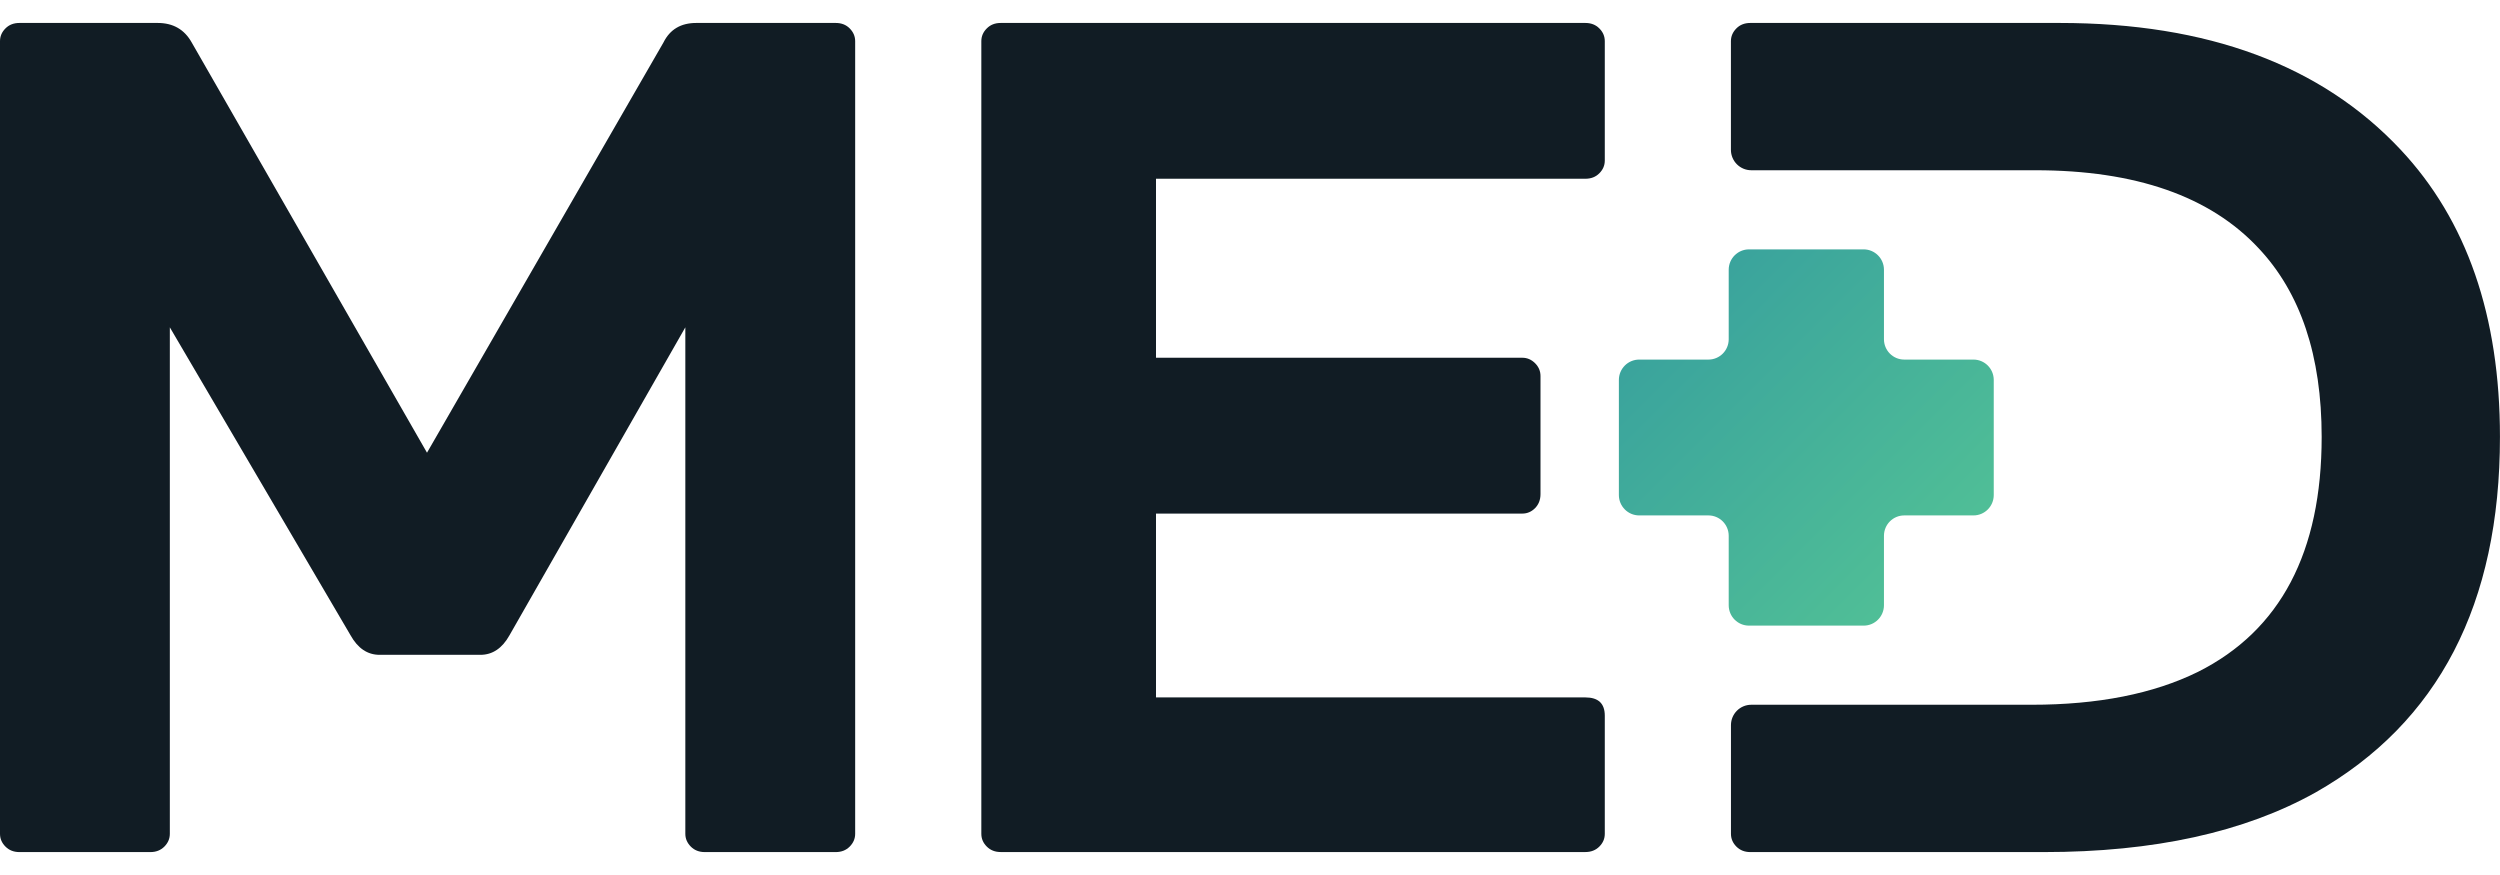
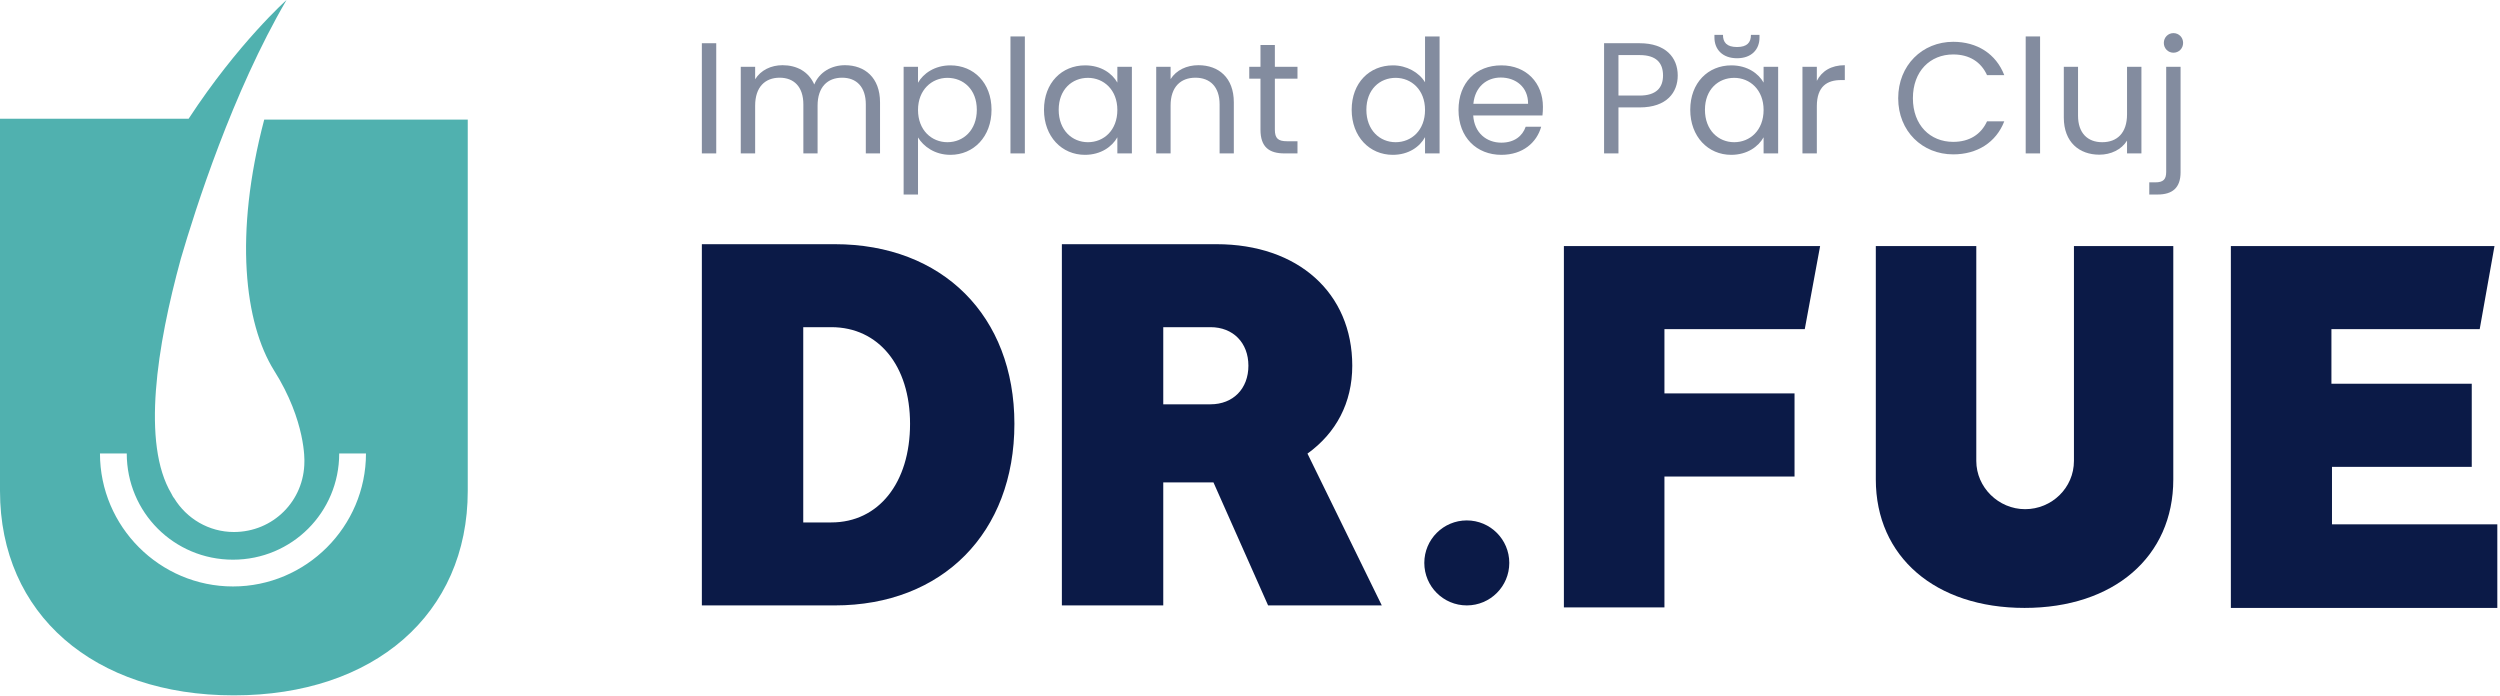
- <svg xmlns="http://www.w3.org/2000/svg" width="60" height="21" viewBox="0 0 60 21" fill="none">
-   <path d="M20.524 0.989V20.011C20.524 20.128 20.48 20.23 20.393 20.318C20.306 20.406 20.194 20.45 20.058 20.45H16.914C16.778 20.45 16.666 20.406 16.579 20.318C16.492 20.23 16.448 20.128 16.448 20.011V7.856L12.227 15.248C12.052 15.56 11.819 15.716 11.528 15.716H9.112C8.821 15.716 8.588 15.56 8.414 15.248L4.076 7.856V20.011C4.076 20.128 4.032 20.23 3.945 20.318C3.857 20.406 3.746 20.45 3.61 20.45H0.466C0.33 20.45 0.218 20.406 0.131 20.318C0.043 20.23 0 20.128 0 20.011V0.989C0 0.872 0.043 0.77 0.131 0.682C0.218 0.594 0.33 0.551 0.466 0.551H3.785C4.153 0.551 4.425 0.706 4.6 1.018L10.248 10.865L15.924 1.018C16.079 0.706 16.342 0.551 16.71 0.551H20.058C20.194 0.551 20.306 0.594 20.393 0.682C20.48 0.77 20.524 0.871 20.524 0.989Z" fill="#111C24" />
-   <path d="M24.017 0.551H38.049C38.185 0.551 38.297 0.594 38.384 0.682C38.472 0.77 38.515 0.871 38.515 0.989V3.852C38.515 3.97 38.472 4.071 38.384 4.159C38.297 4.247 38.185 4.29 38.049 4.29H27.744V8.586H36.536C36.653 8.586 36.754 8.63 36.842 8.717C36.929 8.805 36.972 8.907 36.972 9.024V11.859C36.972 11.995 36.928 12.107 36.842 12.195C36.754 12.283 36.652 12.326 36.536 12.326H27.744V16.738H38.049C38.36 16.738 38.515 16.884 38.515 17.177V20.011C38.515 20.128 38.472 20.23 38.384 20.318C38.297 20.405 38.185 20.449 38.049 20.449H24.017C23.881 20.449 23.77 20.405 23.683 20.318C23.595 20.23 23.552 20.128 23.552 20.011V0.989C23.552 0.871 23.595 0.77 23.683 0.682C23.77 0.594 23.881 0.551 24.017 0.551V0.551Z" fill="#111C24" />
-   <path d="M47.363 8.63H45.702C45.432 8.63 45.215 8.411 45.215 8.142V6.474C45.215 6.204 44.996 5.985 44.728 5.985H41.976C41.707 5.985 41.489 6.204 41.489 6.474V8.142C41.489 8.412 41.271 8.63 41.002 8.63H39.34C39.071 8.63 38.853 8.849 38.853 9.119V11.881C38.853 12.151 39.072 12.37 39.34 12.37H41.002C41.271 12.37 41.489 12.589 41.489 12.859V14.526C41.489 14.797 41.707 15.015 41.976 15.015H44.728C44.997 15.015 45.215 14.796 45.215 14.526V12.859C45.215 12.588 45.433 12.37 45.702 12.37H47.363C47.632 12.37 47.85 12.151 47.85 11.881V9.119C47.85 8.849 47.632 8.63 47.363 8.63Z" fill="url(#paint0_linear_619_10083)" />
-   <path d="M57.612 3.589C55.71 1.563 52.983 0.551 49.431 0.551H42.008C41.872 0.551 41.76 0.594 41.673 0.682C41.586 0.77 41.542 0.871 41.542 0.989V3.596C41.542 3.867 41.761 4.086 42.031 4.086H48.849C51.256 4.086 53.042 4.71 54.206 5.957C55.215 7.028 55.72 8.538 55.72 10.486C55.72 13.252 54.73 15.132 52.751 16.125C51.683 16.651 50.353 16.914 48.762 16.914H42.031C41.761 16.914 41.543 17.133 41.543 17.404V20.011C41.543 20.128 41.586 20.23 41.673 20.318C41.761 20.406 41.872 20.45 42.008 20.45H49.053C51.693 20.45 53.867 19.973 55.575 19.018C58.524 17.342 59.999 14.498 59.999 10.485C59.999 7.583 59.203 5.284 57.612 3.589V3.589Z" fill="#111C24" />
-   <defs>
-     <linearGradient id="paint0_linear_619_10083" x1="38.853" y1="5.985" x2="47.917" y2="15.015" gradientUnits="userSpaceOnUse">
-       <stop stop-color="#359D9E" />
-       <stop offset="1" stop-color="#55C595" />
-     </linearGradient>
-   </defs>
+ <svg xmlns="http://www.w3.org/2000/svg" width="151" height="42" viewBox="0 0 151 42" fill="none">
+   <path fill-rule="evenodd" clip-rule="evenodd" d="M11.393 7.171H9.543H6.416H0V29.653C0 37.094 5.661 42 14.126 42C22.591 42 28.252 37.094 28.252 29.653V7.224H24.208H18.709H15.959C14.126 14.18 14.773 19.517 16.552 22.375C18.493 25.448 18.385 27.874 18.385 27.874C18.385 30.246 16.498 32.133 14.126 32.133C12.616 32.133 11.268 31.325 10.514 30.085C10.46 30.031 10.406 29.923 10.352 29.815C8.548 26.797 9.477 20.906 10.919 15.638C11.794 12.639 14.044 5.576 17.307 0C17.307 0 14.379 2.606 11.393 7.171ZM20.488 27.389C20.488 30.947 17.63 33.805 14.072 33.805C10.513 33.805 7.656 30.947 7.656 27.389H6.038C6.038 31.81 9.651 35.422 14.072 35.422C18.493 35.422 22.105 31.81 22.105 27.389H20.488Z" fill="#50B1AF" />
+   <path d="M42.392 9.266H43.261V2.611H42.392V9.266Z" fill="#838C9F" />
+   <path d="M52.295 9.266H53.154V6.182C53.154 4.683 52.228 3.938 51.034 3.938C50.232 3.938 49.487 4.349 49.182 5.103C48.838 4.32 48.122 3.938 47.263 3.938C46.575 3.938 45.954 4.234 45.611 4.788V4.034H44.742V9.266H45.611V6.383C45.611 5.256 46.212 4.693 47.091 4.693C47.95 4.693 48.523 5.237 48.523 6.306V9.266H49.382V6.383C49.382 5.256 49.984 4.693 50.862 4.693C51.722 4.693 52.295 5.237 52.295 6.306V9.266Z" fill="#838C9F" />
+   <path d="M55.448 4.998V4.034H54.579V11.749H55.448V8.302C55.773 8.837 56.451 9.352 57.406 9.352C58.809 9.352 59.888 8.254 59.888 6.631C59.888 4.998 58.809 3.948 57.406 3.948C56.451 3.948 55.763 4.444 55.448 4.998ZM59 6.631C59 7.863 58.189 8.589 57.224 8.589C56.279 8.589 55.448 7.872 55.448 6.641C55.448 5.428 56.279 4.702 57.224 4.702C58.189 4.702 59 5.399 59 6.631Z" fill="#838C9F" />
+   <path d="M61.032 9.266H61.901V2.201H61.032V9.266Z" fill="#838C9F" />
+   <path d="M63.057 6.631C63.057 8.254 64.136 9.352 65.53 9.352C66.495 9.352 67.173 8.856 67.488 8.293V9.266H68.366V4.034H67.488V4.989C67.182 4.444 66.514 3.948 65.54 3.948C64.136 3.948 63.057 4.998 63.057 6.631ZM67.488 6.641C67.488 7.872 66.667 8.589 65.712 8.589C64.757 8.589 63.945 7.863 63.945 6.631C63.945 5.399 64.757 4.702 65.712 4.702C66.667 4.702 67.488 5.428 67.488 6.641Z" fill="#838C9F" />
+   <path d="M73.664 9.266H74.523V6.182C74.523 4.683 73.597 3.938 72.384 3.938C71.677 3.938 71.047 4.234 70.704 4.779V4.034H69.835V9.266H70.704V6.373C70.704 5.247 71.315 4.693 72.203 4.693C73.081 4.693 73.664 5.237 73.664 6.306V9.266Z" fill="#838C9F" />
+   <path d="M76.133 7.834C76.133 8.885 76.659 9.266 77.585 9.266H78.368V8.531H77.728C77.193 8.531 77.002 8.35 77.002 7.834V4.75H78.368V4.034H77.002V2.716H76.133V4.034H75.455V4.75H76.133V7.834Z" fill="#838C9F" />
+   <path d="M81.641 6.631C81.641 8.254 82.721 9.352 84.124 9.352C85.079 9.352 85.757 8.865 86.072 8.283V9.266H86.951V2.201H86.072V4.97C85.709 4.368 84.955 3.948 84.134 3.948C82.721 3.948 81.641 4.998 81.641 6.631ZM86.072 6.641C86.072 7.872 85.251 8.589 84.296 8.589C83.341 8.589 82.529 7.863 82.529 6.631C82.529 5.399 83.341 4.702 84.296 4.702C85.251 4.702 86.072 5.428 86.072 6.641Z" fill="#838C9F" />
+   <path d="M90.644 4.683C91.541 4.683 92.305 5.247 92.296 6.268H88.992C89.087 5.247 89.794 4.683 90.644 4.683ZM93.088 7.653H92.152C91.961 8.216 91.465 8.617 90.682 8.617C89.794 8.617 89.049 8.035 88.982 6.975H93.165C93.184 6.793 93.193 6.641 93.193 6.45C93.193 5.017 92.2 3.948 90.682 3.948C89.154 3.948 88.094 4.989 88.094 6.641C88.094 8.302 89.192 9.352 90.682 9.352C91.981 9.352 92.821 8.608 93.088 7.653Z" fill="#838C9F" />
+   <path d="M97.755 5.772V3.327H99.034C100.027 3.327 100.447 3.786 100.447 4.559C100.447 5.304 100.027 5.772 99.034 5.772H97.755ZM101.335 4.559C101.335 3.47 100.6 2.611 99.034 2.611H96.886V9.266H97.755V6.488H99.034C100.686 6.488 101.335 5.571 101.335 4.559Z" fill="#838C9F" />
+   <path d="M102.091 6.631C102.091 8.254 103.17 9.352 104.564 9.352C105.528 9.352 106.206 8.856 106.521 8.293V9.266H107.4V4.034H106.521V4.989C106.216 4.444 105.547 3.948 104.573 3.948C103.17 3.948 102.091 4.998 102.091 6.631ZM106.521 6.641C106.521 7.872 105.7 8.589 104.745 8.589C103.79 8.589 102.979 7.863 102.979 6.631C102.979 5.399 103.79 4.702 104.745 4.702C105.7 4.702 106.521 5.428 106.521 6.641ZM106.273 2.277V2.105H105.757C105.757 2.563 105.528 2.84 104.917 2.84C104.296 2.84 104.067 2.563 104.067 2.105H103.552V2.267C103.552 2.983 104.039 3.518 104.917 3.518C105.796 3.518 106.273 2.983 106.273 2.277Z" fill="#838C9F" />
+   <path d="M109.737 6.421C109.737 5.208 110.367 4.836 111.198 4.836H111.427V3.938C110.596 3.938 110.033 4.301 109.737 4.884V4.034H108.868V9.266H109.737V6.421Z" fill="#838C9F" />
+   <path d="M114.651 5.934C114.651 7.93 116.112 9.324 117.974 9.324C119.416 9.324 120.562 8.608 121.058 7.328H120.017C119.655 8.121 118.948 8.569 117.974 8.569C116.58 8.569 115.539 7.557 115.539 5.934C115.539 4.301 116.58 3.289 117.974 3.289C118.948 3.289 119.655 3.738 120.017 4.54H121.058C120.562 3.251 119.416 2.525 117.974 2.525C116.112 2.525 114.651 3.938 114.651 5.934Z" fill="#838C9F" />
+   <path d="M122.352 9.266H123.221V2.201H122.352V9.266Z" fill="#838C9F" />
+   <path d="M129.342 4.034H128.473V6.908C128.473 8.035 127.872 8.589 126.974 8.589C126.096 8.589 125.513 8.044 125.513 6.984V4.034H124.654V7.099C124.654 8.598 125.599 9.343 126.802 9.343C127.499 9.343 128.139 9.037 128.473 8.493V9.266H129.342V4.034Z" fill="#838C9F" />
+   <path d="M131.277 3.184C131.602 3.184 131.86 2.926 131.86 2.592C131.86 2.258 131.602 2 131.277 2C130.953 2 130.695 2.258 130.695 2.592C130.695 2.926 130.953 3.184 131.277 3.184ZM130.838 4.034V10.384C130.838 10.842 130.656 11.014 130.179 11.014H129.816V11.749H130.322C131.21 11.749 131.707 11.348 131.707 10.403V4.034H130.838Z" fill="#838C9F" />
+   <path d="M88.594 36.567C90.012 36.567 91.161 35.418 91.161 34C91.161 32.582 90.012 31.433 88.594 31.433C87.177 31.433 86.028 32.582 86.028 34C86.028 35.418 87.177 36.567 88.594 36.567Z" fill="#0B1A47" />
+   <path d="M100.532 19.88V23.763H108.39V28.781H100.532V36.685H94.459V14.862H109.935L109.008 19.88H100.532Z" fill="#0B1A47" />
+   <path d="M150.838 31.702V36.719H134.744V14.862H150.667L149.774 19.88H140.818V23.179H149.294V28.197H140.852V31.668H150.838V31.702Z" fill="#0B1A47" />
+   <path d="M50.419 14.749H42.392V36.567H50.419C56.929 36.567 61.27 32.174 61.27 25.599C61.27 19.083 56.929 14.749 50.419 14.749ZM50.211 31.555H48.516V19.761H50.211C53.064 19.761 54.967 22.09 54.967 25.599C54.967 29.166 53.064 31.555 50.211 31.555Z" fill="#0B1A47" />
+   <path d="M83.46 36.567L78.971 27.397C80.695 26.159 81.677 24.331 81.677 22.09C81.677 17.697 78.406 14.749 73.472 14.749H64.137V36.567H70.261V29.137H72.907H73.293L76.593 36.567H83.46ZM70.261 19.761H73.115C74.482 19.761 75.404 20.705 75.404 22.09C75.404 23.476 74.482 24.42 73.115 24.42H70.261V19.761Z" fill="#0B1A47" />
+   <path d="M128.729 14.861H125.266V27.84C125.266 29.466 123.929 30.754 122.317 30.754C120.706 30.754 119.368 29.432 119.368 27.84V14.861H117.414H115.288H113.299V28.958C113.299 33.634 116.9 36.718 122.283 36.718C127.666 36.718 131.267 33.634 131.267 28.958V14.861H128.729Z" fill="#0B1A47" />
</svg>
